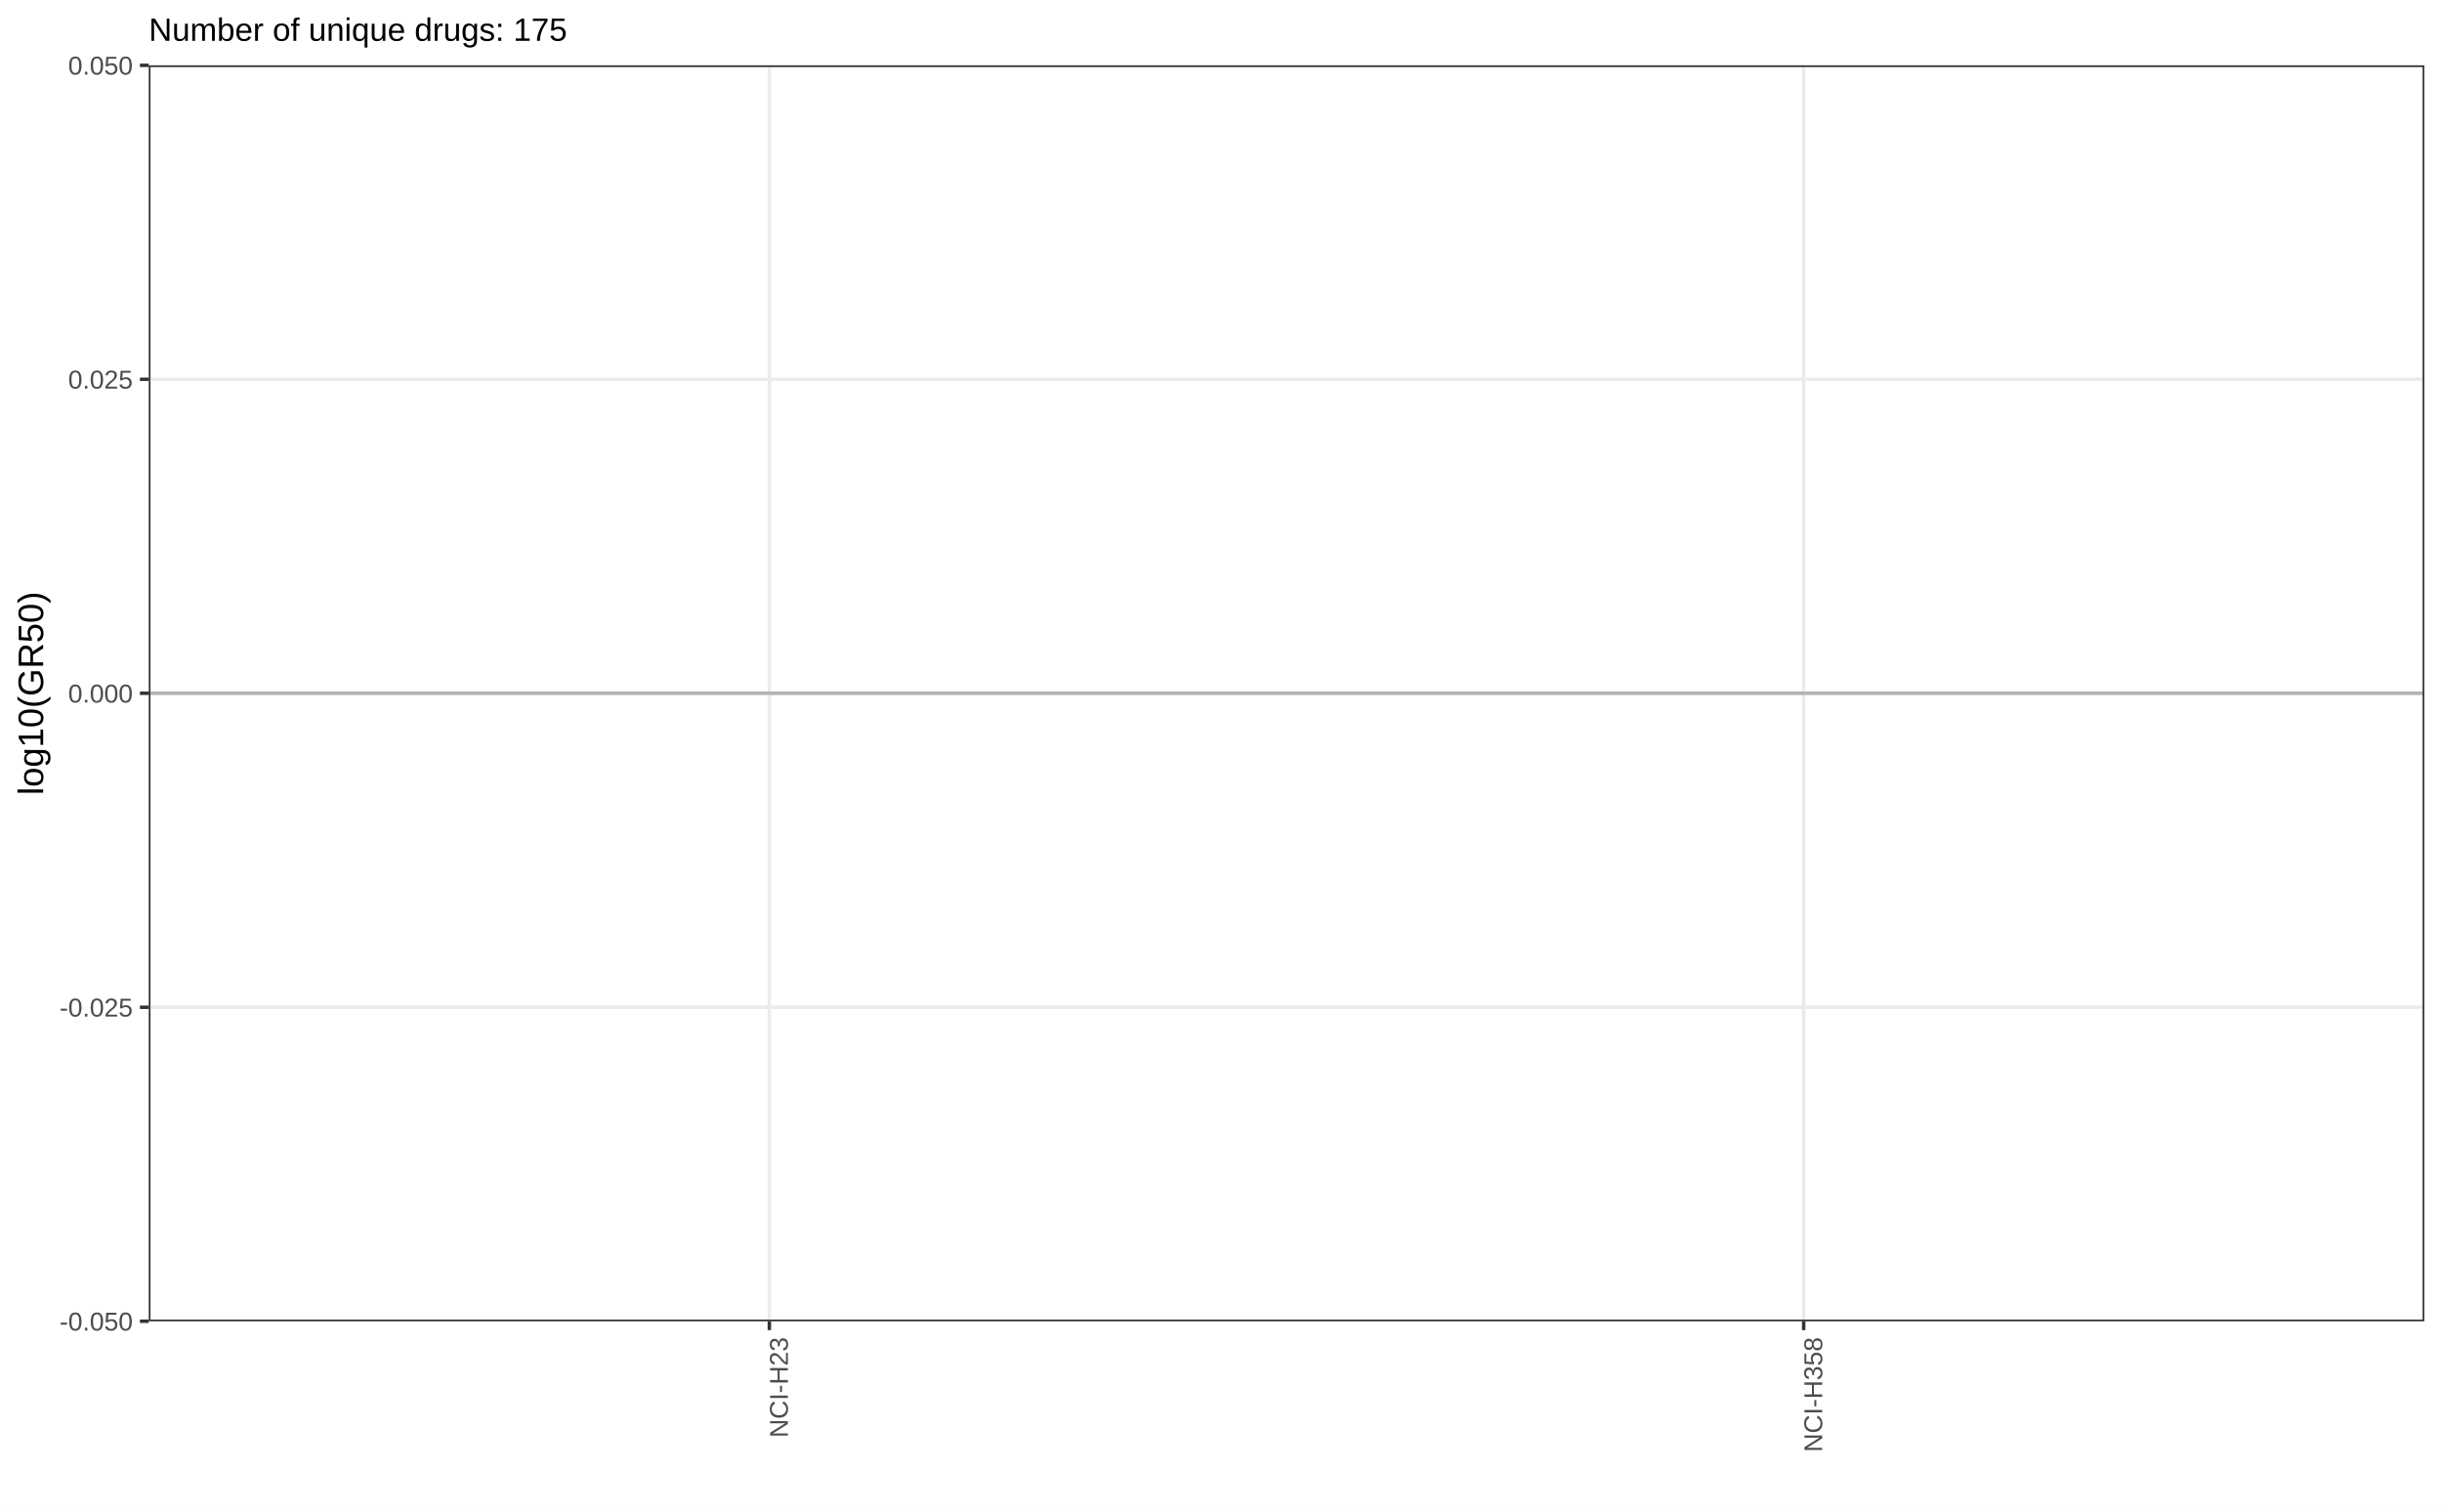
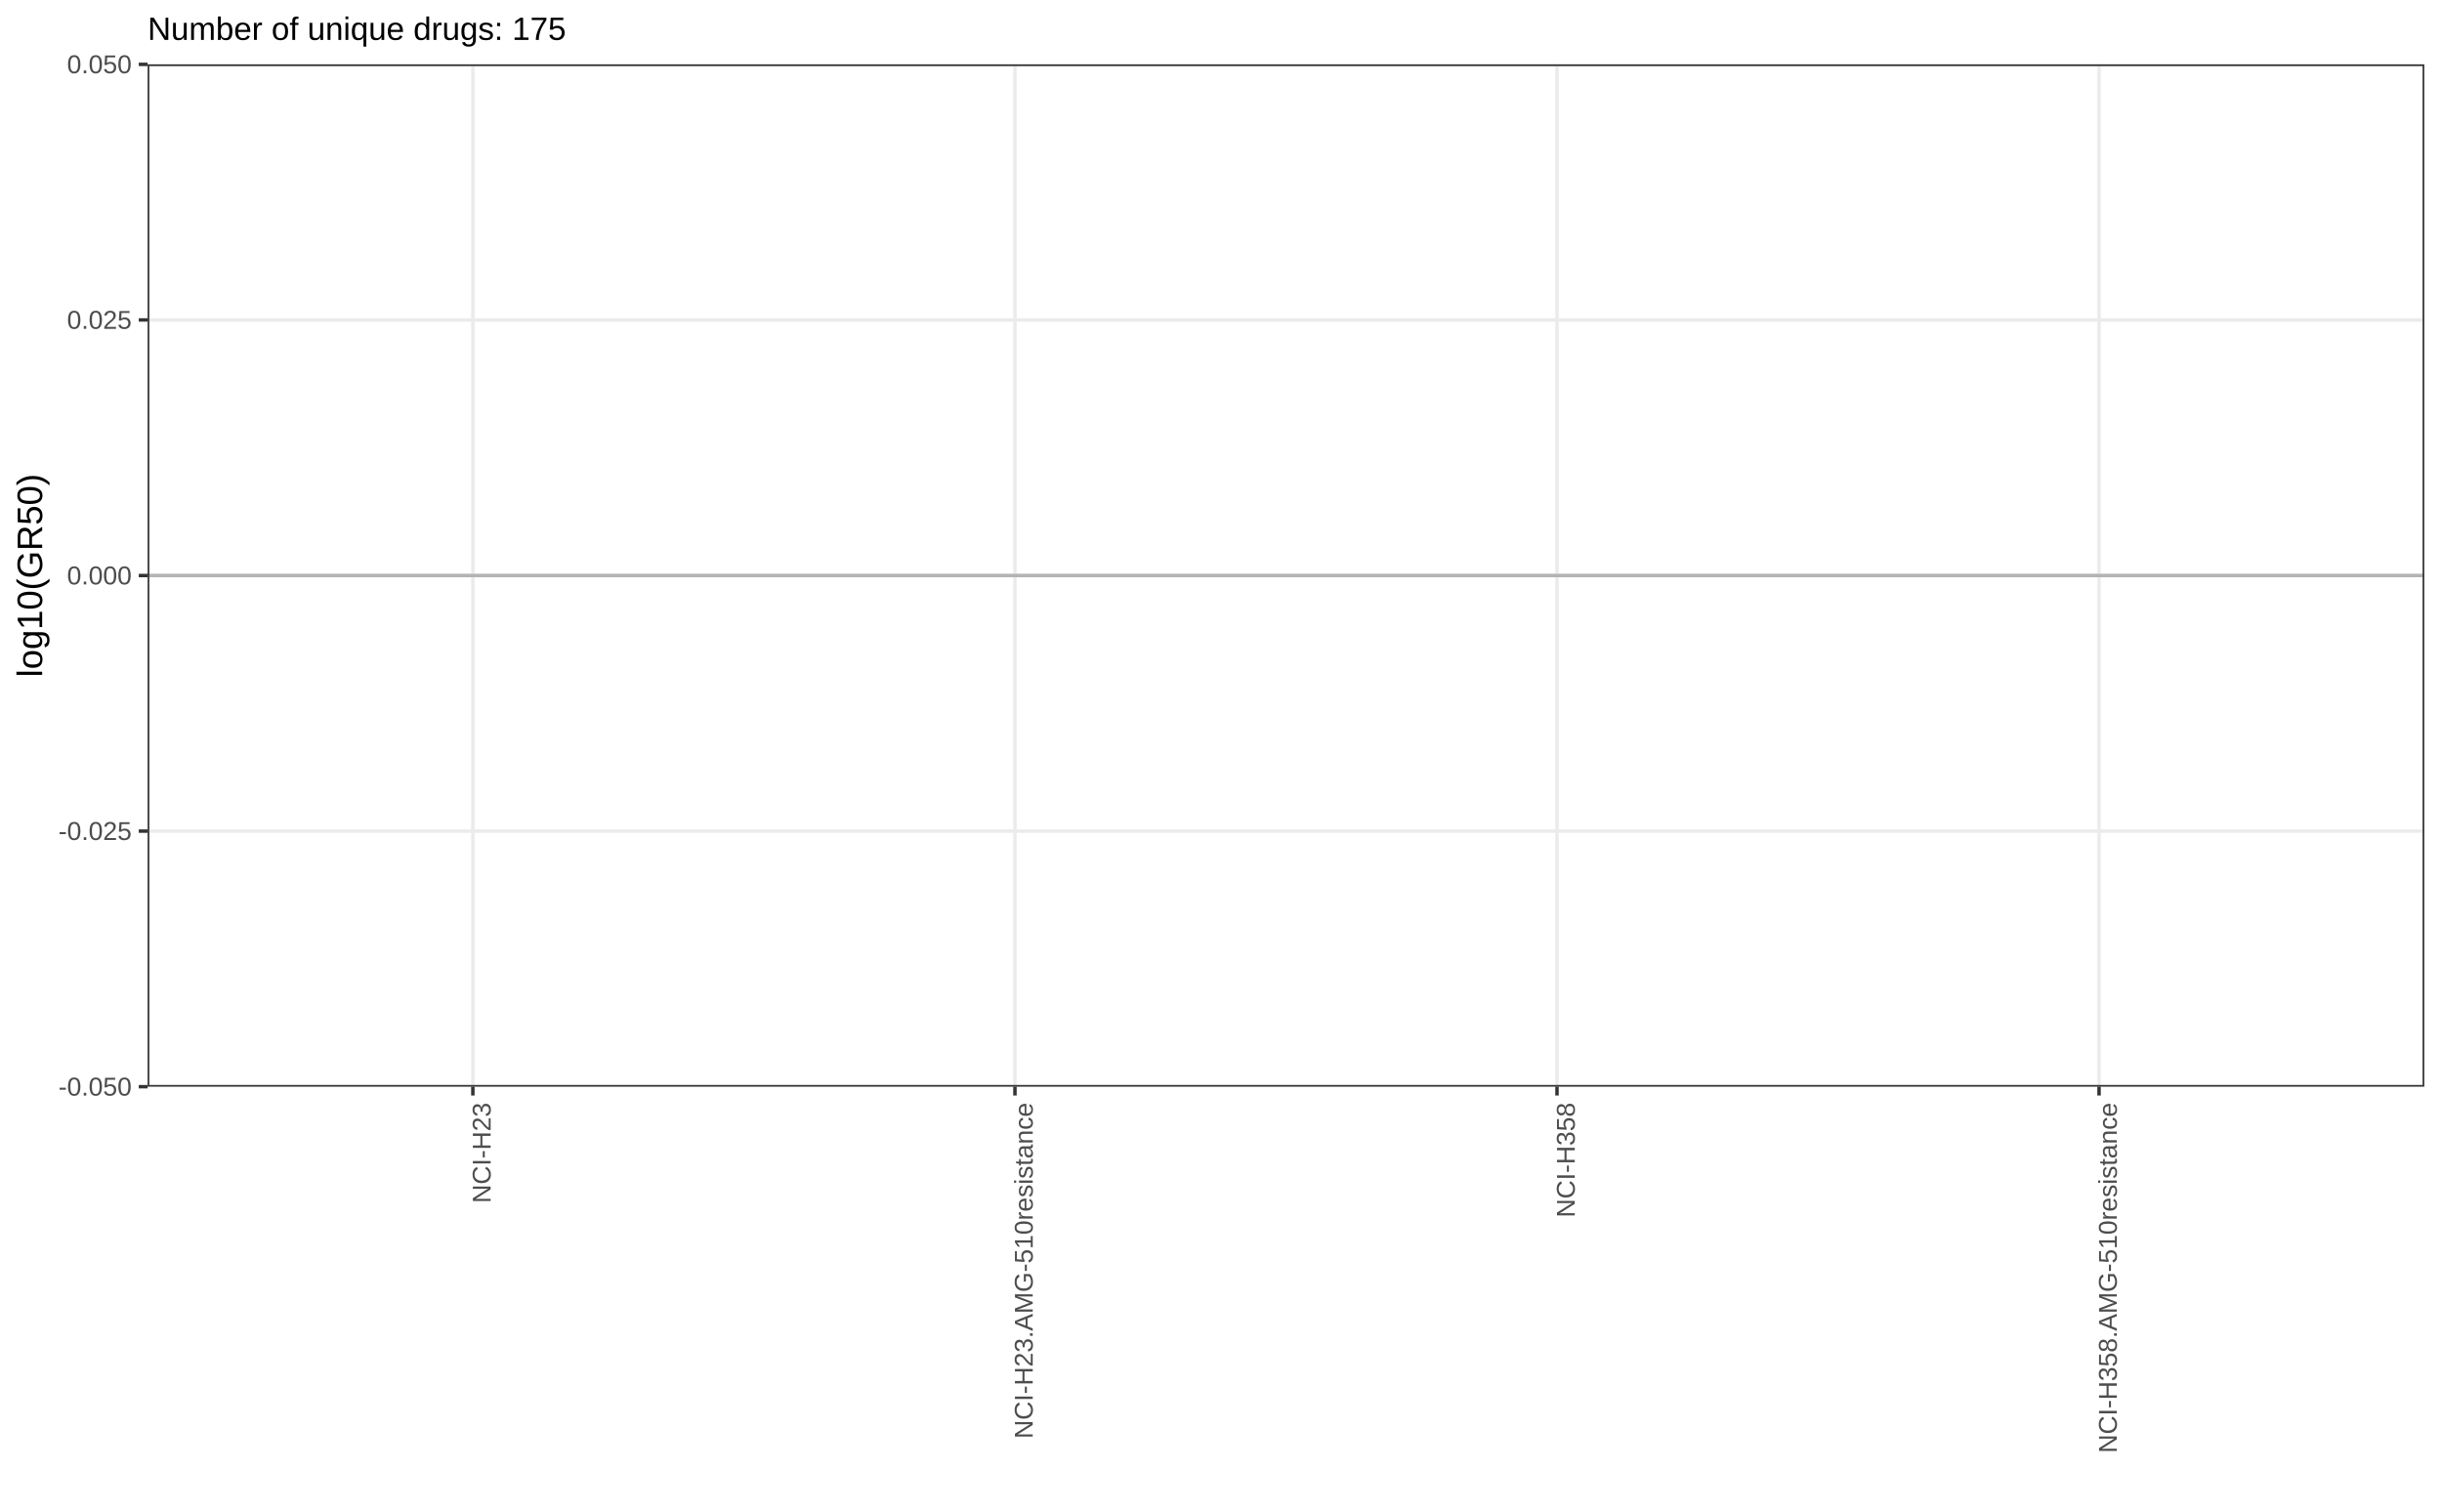
<svg xmlns="http://www.w3.org/2000/svg" width="756.00pt" height="468.00pt" viewBox="0 0 756.00 468.00">
  <g class="svglite">
    <defs>
      <style type="text/css">
    .svglite line, .svglite polyline, .svglite polygon, .svglite path, .svglite rect, .svglite circle {
      fill: none;
      stroke: #000000;
      stroke-linecap: round;
      stroke-linejoin: round;
      stroke-miterlimit: 10.00;
    }
    .svglite text {
      white-space: pre;
    }
    .svglite g.glyphgroup path {
      fill: inherit;
      stroke: none;
    }
  </style>
    </defs>
    <rect width="100%" height="100%" style="stroke: none; fill: #FFFFFF;" />
    <defs>
      <clipPath id="cpMC4wMHw3NTYuMDB8MC4wMHw0NjguMDA=">
        <rect x="0.00" y="0.00" width="756.00" height="468.00" />
      </clipPath>
    </defs>
    <g clip-path="url(#cpMC4wMHw3NTYuMDB8MC4wMHw0NjguMDA=)">
      <rect x="0.00" y="-0" width="756.00" height="468.00" style="stroke-width: 1.07; stroke: #FFFFFF; fill: #FFFFFF;" />
    </g>
    <defs>
-       <clipPath id="cpNDYuMDV8NzUwLjUyfDIwLjIzfDQwOS4wNg==">
-         <rect x="46.05" y="20.23" width="704.47" height="388.84" />
+       <clipPath id="cpNDUuNzB8NzUwLjUyfDE5LjkyfDMzNi40NA==">
+         <rect x="45.70" y="19.92" width="704.82" height="316.52" />
      </clipPath>
    </defs>
-     <g clip-path="url(#cpNDYuMDV8NzUwLjUyfDIwLjIzfDQwOS4wNg==)">
-       <rect x="46.05" y="20.23" width="704.47" height="388.84" style="stroke-width: 1.07; stroke: none; fill: #FFFFFF;" />
-       <polyline points="46.05,409.06 750.52,409.06 " style="stroke-width: 1.07; stroke: #EBEBEB; stroke-linecap: butt;" />
-       <polyline points="46.05,311.85 750.52,311.85 " style="stroke-width: 1.07; stroke: #EBEBEB; stroke-linecap: butt;" />
-       <polyline points="46.05,214.64 750.52,214.64 " style="stroke-width: 1.07; stroke: #EBEBEB; stroke-linecap: butt;" />
-       <polyline points="46.05,117.43 750.52,117.43 " style="stroke-width: 1.07; stroke: #EBEBEB; stroke-linecap: butt;" />
-       <polyline points="46.05,20.23 750.52,20.23 " style="stroke-width: 1.07; stroke: #EBEBEB; stroke-linecap: butt;" />
-       <polyline points="238.18,409.06 238.18,20.23 " style="stroke-width: 1.07; stroke: #EBEBEB; stroke-linecap: butt;" />
-       <polyline points="558.39,409.06 558.39,20.23 " style="stroke-width: 1.07; stroke: #EBEBEB; stroke-linecap: butt;" />
-       <line x1="46.05" y1="214.64" x2="750.52" y2="214.64" style="stroke-width: 1.07; stroke: #B3B3B3; stroke-linecap: butt;" />
-       <rect x="46.05" y="20.23" width="704.47" height="388.84" style="stroke-width: 1.07; stroke: #333333;" />
+     <g clip-path="url(#cpNDUuNzB8NzUwLjUyfDE5LjkyfDMzNi40NA==)">
+       <rect x="45.70" y="19.92" width="704.82" height="316.52" style="stroke-width: 1.07; stroke: none; fill: #FFFFFF;" />
+       <polyline points="45.70,336.44 750.52,336.44 " style="stroke-width: 1.07; stroke: #EBEBEB; stroke-linecap: butt;" />
+       <polyline points="45.70,257.31 750.52,257.31 " style="stroke-width: 1.07; stroke: #EBEBEB; stroke-linecap: butt;" />
+       <polyline points="45.70,178.18 750.52,178.18 " style="stroke-width: 1.07; stroke: #EBEBEB; stroke-linecap: butt;" />
+       <polyline points="45.70,99.05 750.52,99.05 " style="stroke-width: 1.07; stroke: #EBEBEB; stroke-linecap: butt;" />
+       <polyline points="45.70,19.92 750.52,19.92 " style="stroke-width: 1.07; stroke: #EBEBEB; stroke-linecap: butt;" />
+       <polyline points="146.39,336.44 146.39,19.92 " style="stroke-width: 1.07; stroke: #EBEBEB; stroke-linecap: butt;" />
+       <polyline points="314.21,336.44 314.21,19.92 " style="stroke-width: 1.07; stroke: #EBEBEB; stroke-linecap: butt;" />
+       <polyline points="482.02,336.44 482.02,19.92 " style="stroke-width: 1.07; stroke: #EBEBEB; stroke-linecap: butt;" />
+       <polyline points="649.83,336.44 649.83,19.92 " style="stroke-width: 1.07; stroke: #EBEBEB; stroke-linecap: butt;" />
+       <line x1="45.70" y1="178.18" x2="750.52" y2="178.18" style="stroke-width: 1.07; stroke: #B3B3B3; stroke-linecap: butt;" />
+       <rect x="45.70" y="19.92" width="704.82" height="316.52" style="stroke-width: 1.07; stroke: #333333;" />
    </g>
    <g clip-path="url(#cpMC4wMHw3NTYuMDB8MC4wMHw0NjguMDA=)">
-       <text x="41.12" y="411.93" text-anchor="end" style="font-size: 8.00px;fill: #4D4D4D; font-family: &quot;Arial&quot;;" textLength="22.70px" lengthAdjust="spacingAndGlyphs">-0.050</text>
-       <text x="41.12" y="314.72" text-anchor="end" style="font-size: 8.00px;fill: #4D4D4D; font-family: &quot;Arial&quot;;" textLength="22.70px" lengthAdjust="spacingAndGlyphs">-0.025</text>
-       <text x="41.12" y="217.51" text-anchor="end" style="font-size: 8.00px;fill: #4D4D4D; font-family: &quot;Arial&quot;;" textLength="20.03px" lengthAdjust="spacingAndGlyphs">0.000</text>
-       <text x="41.12" y="120.30" text-anchor="end" style="font-size: 8.00px;fill: #4D4D4D; font-family: &quot;Arial&quot;;" textLength="20.03px" lengthAdjust="spacingAndGlyphs">0.025</text>
-       <text x="41.12" y="23.09" text-anchor="end" style="font-size: 8.00px;fill: #4D4D4D; font-family: &quot;Arial&quot;;" textLength="20.03px" lengthAdjust="spacingAndGlyphs">0.050</text>
-       <polyline points="43.31,409.06 46.05,409.06 " style="stroke-width: 1.07; stroke: #333333; stroke-linecap: butt;" />
-       <polyline points="43.31,311.85 46.05,311.85 " style="stroke-width: 1.07; stroke: #333333; stroke-linecap: butt;" />
-       <polyline points="43.31,214.64 46.05,214.64 " style="stroke-width: 1.07; stroke: #333333; stroke-linecap: butt;" />
-       <polyline points="43.31,117.43 46.05,117.43 " style="stroke-width: 1.07; stroke: #333333; stroke-linecap: butt;" />
-       <polyline points="43.31,20.23 46.05,20.23 " style="stroke-width: 1.07; stroke: #333333; stroke-linecap: butt;" />
-       <polyline points="238.18,411.80 238.18,409.06 " style="stroke-width: 1.07; stroke: #333333; stroke-linecap: butt;" />
-       <polyline points="558.39,411.80 558.39,409.06 " style="stroke-width: 1.07; stroke: #333333; stroke-linecap: butt;" />
-       <text transform="translate(243.91,413.99) rotate(-90)" text-anchor="end" style="font-size: 8.00px;fill: #4D4D4D; font-family: &quot;Arial&quot;;" textLength="31.14px" lengthAdjust="spacingAndGlyphs">NCI-H23</text>
-       <text transform="translate(564.12,413.99) rotate(-90)" text-anchor="end" style="font-size: 8.00px;fill: #4D4D4D; font-family: &quot;Arial&quot;;" textLength="35.59px" lengthAdjust="spacingAndGlyphs">NCI-H358</text>
-       <text transform="translate(13.36,214.64) rotate(-90)" text-anchor="middle" style="font-size: 11.00px; font-family: &quot;Arial&quot;;" textLength="63.00px" lengthAdjust="spacingAndGlyphs">log10(GR50)</text>
-       <text x="46.05" y="12.64" style="font-size: 10.00px; font-family: &quot;Arial&quot;;" textLength="129.55px" lengthAdjust="spacingAndGlyphs">Number of unique drugs: 175</text>
+       <text x="40.77" y="339.19" text-anchor="end" style="font-size: 8.00px;fill: #4D4D4D; font-family: &quot;Liberation Sans&quot;;" textLength="22.70px" lengthAdjust="spacingAndGlyphs">-0.050</text>
+       <text x="40.77" y="260.06" text-anchor="end" style="font-size: 8.00px;fill: #4D4D4D; font-family: &quot;Liberation Sans&quot;;" textLength="22.70px" lengthAdjust="spacingAndGlyphs">-0.025</text>
+       <text x="40.77" y="180.93" text-anchor="end" style="font-size: 8.00px;fill: #4D4D4D; font-family: &quot;Liberation Sans&quot;;" textLength="20.03px" lengthAdjust="spacingAndGlyphs">0.000</text>
+       <text x="40.77" y="101.80" text-anchor="end" style="font-size: 8.00px;fill: #4D4D4D; font-family: &quot;Liberation Sans&quot;;" textLength="20.03px" lengthAdjust="spacingAndGlyphs">0.025</text>
+       <text x="40.77" y="22.67" text-anchor="end" style="font-size: 8.00px;fill: #4D4D4D; font-family: &quot;Liberation Sans&quot;;" textLength="20.03px" lengthAdjust="spacingAndGlyphs">0.050</text>
+       <polyline points="42.96,336.44 45.70,336.44 " style="stroke-width: 1.07; stroke: #333333; stroke-linecap: butt;" />
+       <polyline points="42.96,257.31 45.70,257.31 " style="stroke-width: 1.07; stroke: #333333; stroke-linecap: butt;" />
+       <polyline points="42.96,178.18 45.70,178.18 " style="stroke-width: 1.07; stroke: #333333; stroke-linecap: butt;" />
+       <polyline points="42.96,99.05 45.70,99.05 " style="stroke-width: 1.07; stroke: #333333; stroke-linecap: butt;" />
+       <polyline points="42.96,19.92 45.70,19.92 " style="stroke-width: 1.07; stroke: #333333; stroke-linecap: butt;" />
+       <polyline points="146.39,339.18 146.39,336.44 " style="stroke-width: 1.07; stroke: #333333; stroke-linecap: butt;" />
+       <polyline points="314.21,339.18 314.21,336.44 " style="stroke-width: 1.07; stroke: #333333; stroke-linecap: butt;" />
+       <polyline points="482.02,339.18 482.02,336.44 " style="stroke-width: 1.07; stroke: #333333; stroke-linecap: butt;" />
+       <polyline points="649.83,339.18 649.83,336.44 " style="stroke-width: 1.07; stroke: #333333; stroke-linecap: butt;" />
+       <text transform="translate(151.89,341.37) rotate(-90)" text-anchor="end" style="font-size: 8.00px;fill: #4D4D4D; font-family: &quot;Liberation Sans&quot;;" textLength="31.14px" lengthAdjust="spacingAndGlyphs">NCI-H23</text>
+       <text transform="translate(319.71,341.37) rotate(-90)" text-anchor="end" style="font-size: 8.00px;fill: #4D4D4D; font-family: &quot;Liberation Sans&quot;;" textLength="104.11px" lengthAdjust="spacingAndGlyphs">NCI-H23.AMG-510resistance</text>
+       <text transform="translate(487.52,341.37) rotate(-90)" text-anchor="end" style="font-size: 8.00px;fill: #4D4D4D; font-family: &quot;Liberation Sans&quot;;" textLength="35.59px" lengthAdjust="spacingAndGlyphs">NCI-H358</text>
+       <text transform="translate(655.33,341.37) rotate(-90)" text-anchor="end" style="font-size: 8.00px;fill: #4D4D4D; font-family: &quot;Liberation Sans&quot;;" textLength="108.56px" lengthAdjust="spacingAndGlyphs">NCI-H358.AMG-510resistance</text>
+       <text transform="translate(13.05,178.18) rotate(-90)" text-anchor="middle" style="font-size: 11.00px; font-family: &quot;Liberation Sans&quot;;" textLength="63.00px" lengthAdjust="spacingAndGlyphs">log10(GR50)</text>
+       <text x="45.70" y="12.36" style="font-size: 10.00px; font-family: &quot;Liberation Sans&quot;;" textLength="129.55px" lengthAdjust="spacingAndGlyphs">Number of unique drugs: 175</text>
    </g>
  </g>
</svg>
